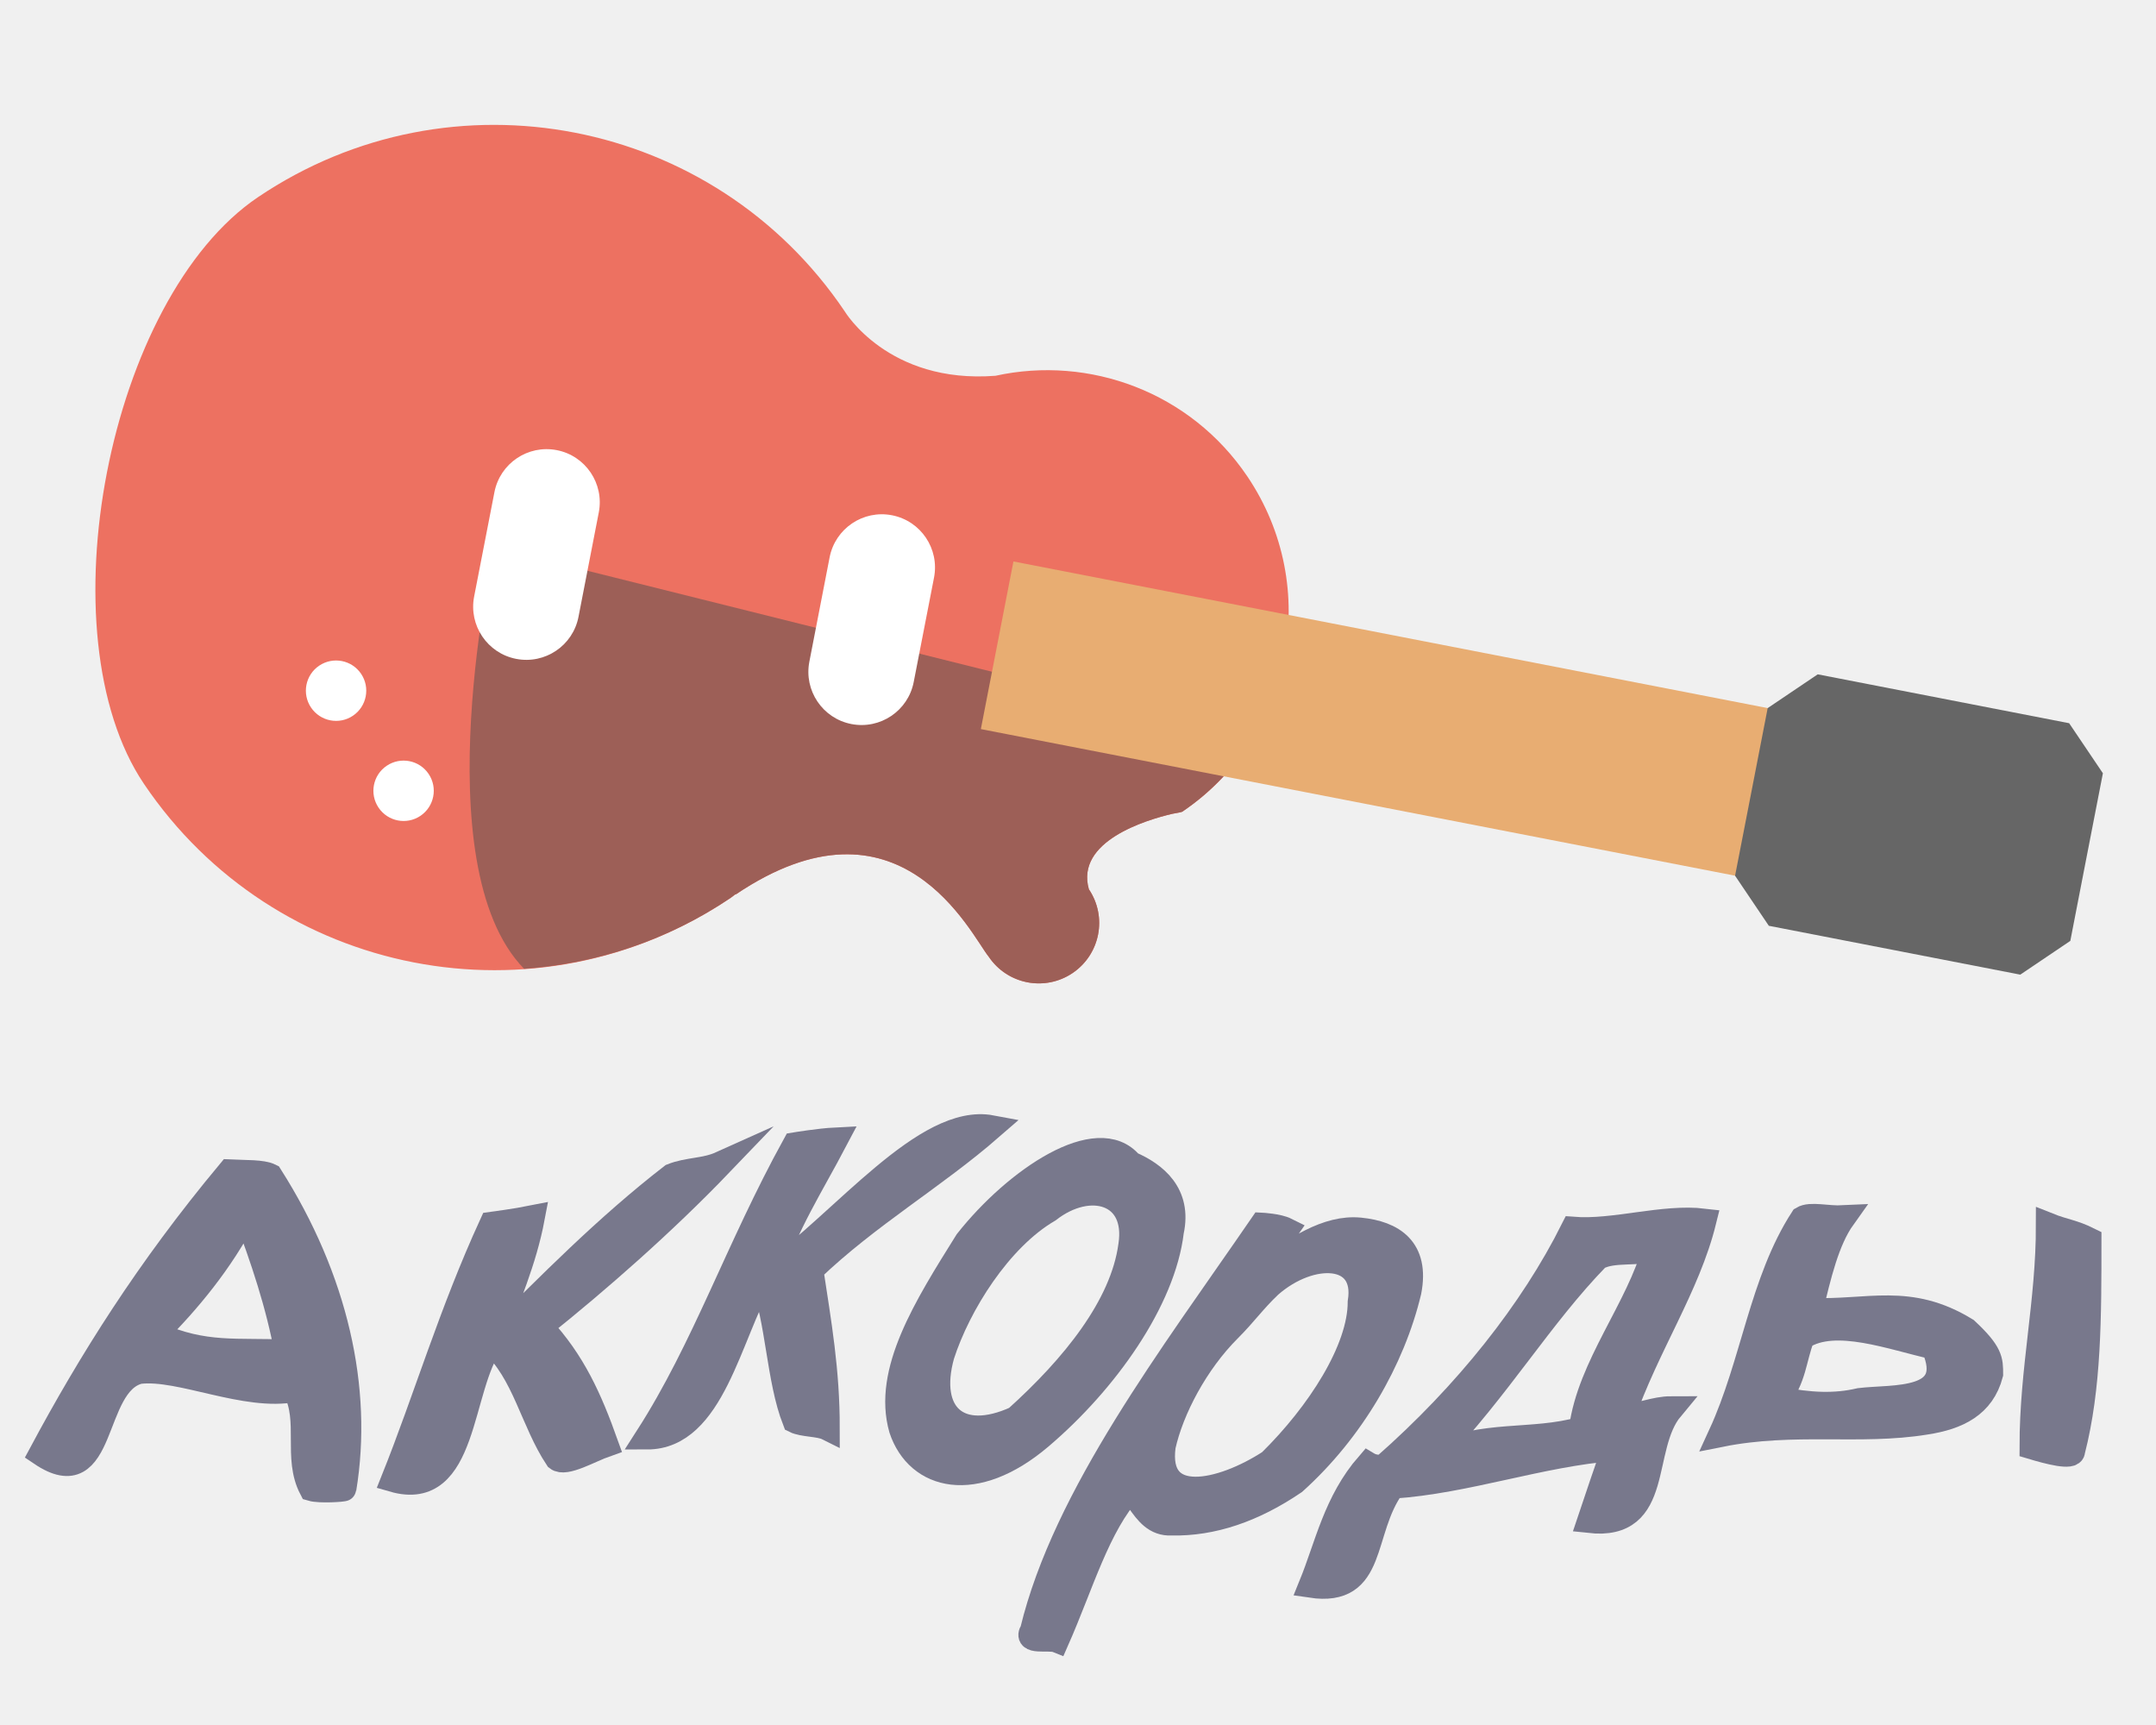
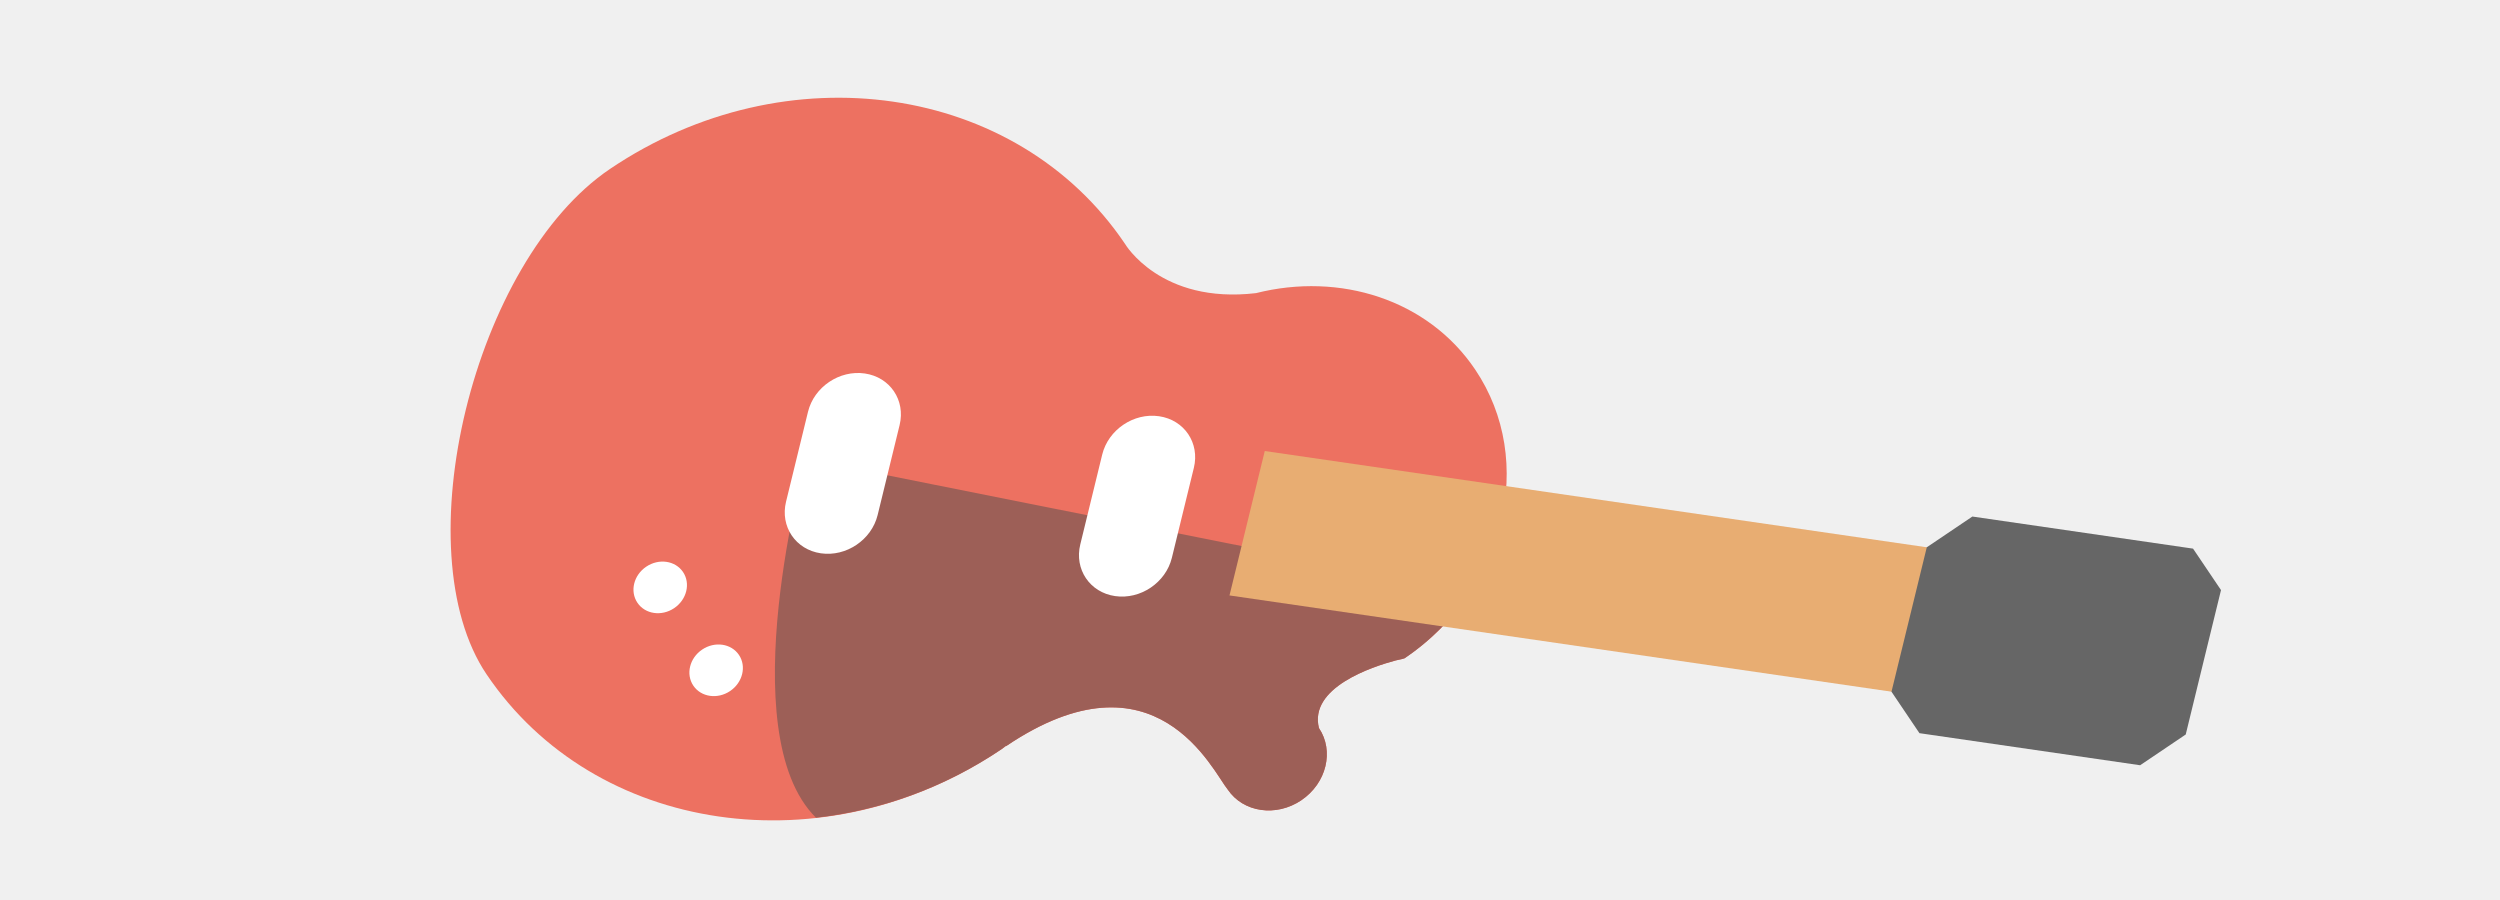
- <svg xmlns="http://www.w3.org/2000/svg" width="100" height="80">
-   <g transform="translate(70 -30) rotate(56) scale(1.4 1.4)">
+ <svg xmlns="http://www.w3.org/2000/svg" width="100" height="36">
+   <g transform="translate(70 -24) rotate(56) scale(1 1.1)">
    <path style="fill-rule:evenodd;clip-rule:evenodd;fill:#ED7161;" d="M34.399,40c-1.569-0.516-0.846-2.848-0.524-3.692c0.077-0.17,0.125-0.29,0.125-0.307C34,31.582,30.418,28,26,28c-3.376,0-6.258,2.094-7.432,5.053C16.803,36.164,14,36.001,14,36.001C6.268,36.001,0,42.269,0,50c0,5.982,8.018,14.001,14,14.001c7.731,0,14-6.269,14-14.001c0-0.068-0.009-0.134-0.01-0.202L28,49.801c0-6.571,5.463-5.719,6.399-5.801c1.105,0,2-0.895,2-1.999C36.399,40.896,35.505,40,34.399,40z" />
    <path style="fill-rule:evenodd;clip-rule:evenodd;fill:#9D5F57;" d="M27.988,49.797L28,49.801c0-6.571,5.463-5.719,6.399-5.801c1.105,0,2-0.895,2-1.999c0-1.105-0.895-2.001-2-2.001c-1.569-0.516-0.846-2.846-0.525-3.691C33.953,36.135,34,36.019,34,36.001c0-1.193-0.269-2.321-0.736-3.338C29.667,35.9,14,50,14,50s7.375,7.85,12.121,6.986C27.309,54.928,28,52.547,28,50C28,49.932,27.989,49.866,27.988,49.797z" />
    <path style="fill:#fff;" d="M25.463,40.972l-2.491-2.492c-0.688-0.688-1.803-0.688-2.491,0c-0.688,0.688-0.688,1.804,0,2.492l2.491,2.49c0.688,0.688,1.804,0.688,2.491,0C26.151,42.774,26.151,41.659,25.463,40.972z" />
    <path style="fill:#fff;" d="M17.463,48.972l-2.491-2.491c-0.688-0.688-1.803-0.688-2.49,0c-0.688,0.688-0.688,1.803,0,2.491l2.49,2.49c0.688,0.688,1.804,0.688,2.491,0C18.151,50.774,18.151,49.659,17.463,48.972z" />
    <path style="fill-rule:evenodd;clip-rule:evenodd;fill:#fff;" d="M15,55.998c-0.553,0-1,0.448-1,1.001c0,0.552,0.447,0.999,1,0.999c0.552,0,1-0.447,1-0.999C16,56.446,15.552,55.998,15,55.998z M19,55.998c-0.553,0-1,0.448-1,1.001c0,0.552,0.447,0.999,1,0.999c0.552,0,1-0.447,1-0.999C20,56.446,19.552,55.998,19,55.998z" />
    <polygon style="fill-rule:evenodd;clip-rule:evenodd;fill:#E8AD72;" points="43,17 24,36 28,40 47,21" />
    <polygon style="fill-rule:evenodd;clip-rule:evenodd;fill:#666;" transform="translate(-10 10)" points="62,2.001 60,0 58,0 52,6 52,8 54,10 56,12.001 58,12.001 64,6 64,4" />
  </g>
-   <g style="stroke-miterlimit:10;stroke-width:3px" transform="scale(0.38 0.38) translate(-10 70)" fill="#78788c" stroke="#78788c" stroke-width="2">
-     <path d="M38,73C28,85,21,96.2,15,107.4c8,5.4,6-8.5,12-10c5-0.6,13,3.4,19,2.2c2,3.8,0,8.3,2,12.1c1,0.3,4,0.1,4,0c2-12.2-1-25.6-9-38.2C42,73,40,73.1,38,73L38,73z M29,92.8c4-4,8-8.8,11-14.6c2,5.2,4,11.2,5,16.8C39,94.7,35,95.5,29,92.8L29,92.8z" />
-     <path d="M98,72c-2,0.9-4,0.7-6,1.5c-8,6.2-15,13.3-22,20.3c2-5.4,4-9.9,5-15.2c-2,0.4-5,0.8-5,0.8c-5,10.9-8,21.2-12,31.2c9,2.6,8-11.3,12-16.7c4,3.6,5,9.6,8,14.1c1,0.8,4-1,6-1.7c-2-5.6-4-10.1-8-14.4C83,86.3,91,79.3,98,72L98,72z" />
-     <path d="M131,67.6c-8-1.5-18,11.4-27,17.9c2-6.1,5-10.7,8-16.4c-2,0.1-5,0.6-5,0.6c-7,12.7-11,24.8-18,35.7c8,0,10-12.5,14-19.4c2,5.1,2,12.3,4,17.4c1,0.5,3,0.4,4,0.9c0-7.1-1-12.7-2-19.3C116,78.3,124,73.7,131,67.6L131,67.6z" />
-     <path d="M148,72c-4-4.8-14,1.9-20,9.5c-5,8-10,15.9-8,22.9c2,6,9,7.8,17,1c8-6.8,15-16.7,16-25.1C154,75.7,151,73.3,148,72L148,72z M134,103.1c-7,3.2-11-0.5-9-7.7c2-6.2,7-14.2,13-17.7c5-3.9,11-2.2,10,4.3C147,89.4,141,96.8,134,103.1C134,103.1,134,103.1,134,103.1z" />
-     <path d="M176,80.1c-4-0.4-8,2.3-12,5.3c1-1.5,2-3.9,3-5.3c-1-0.5-3-0.6-3-0.6c-11,16-24,33-28,49.5c-1,1.6,2,0.8,3,1.2c3-6.8,5-14,9-18.4c3-3.7,1,0.4,1,1.4c1,1.4,2,2.8,4,2.7c5,0.1,10-1.6,15-5c7-6.3,12-14.9,14-23.3C183,82.4,180,80.5,176,80.1L176,80.1z M165,108.4c-6,3.9-14,5.6-13-1.9c1-4.5,4-10.2,8-14.2c2-2,3-3.5,5-5.4c5-4.4,12-4.2,11,2C176,94.7,171,102.5,165,108.4L165,108.4z" />
-     <path d="M218,79c-5-0.6-11,1.4-16,1c-5,10-13,20.1-23,28.9c-1,0.4-2-0.2-2-0.2c-4,4.6-5,9.9-7,14.8c8,1.2,6-6.6,10-12.1c9-0.6,18-3.9,27-4.6c-1,2.9-2,5.8-3,8.8c9,1,6-8.9,10-13.7c-2,0-4,0.9-6,1.1C211,94.3,216,87.1,218,79L218,79z M203,104.4c-6,1.7-12,0.3-18,3.3c8-8.4,13-17,20-24.2c2-1.1,5-0.3,7-1.2C210,89.7,204,96.7,203,104.4L203,104.4z" />
-     <path d="M260,79.5c0,9.5-2,17.5-2,27.1c2,0.6,5,1.4,5,0.5c2-7.8,2-16.3,2-25.8C263,80.3,262,80.3,260,79.5C260,79.5,260,79.5,260,79.5z" />
-     <path d="M250,92.3c-7-4.3-12-2.1-19-2.4c1-4.2,2-8.5,4-11.3c-2,0.1-4-0.5-5,0.1c-5,7.7-6,17.7-10,26.4c9-1.8,17-0.2,25-1.5c4-0.6,7-2.1,8-5.9C253,96,253,95.1,250,92.3C250,92.3,250,92.3,250,92.3z M237,100.9c-3,0.7-6,0.6-10-0.2c2-2.3,2-5,3-7.5c4-2.6,11,0.1,16,1.2C249,101.3,241,100.4,237,100.9L237,100.9z" />
-   </g>
</svg>
